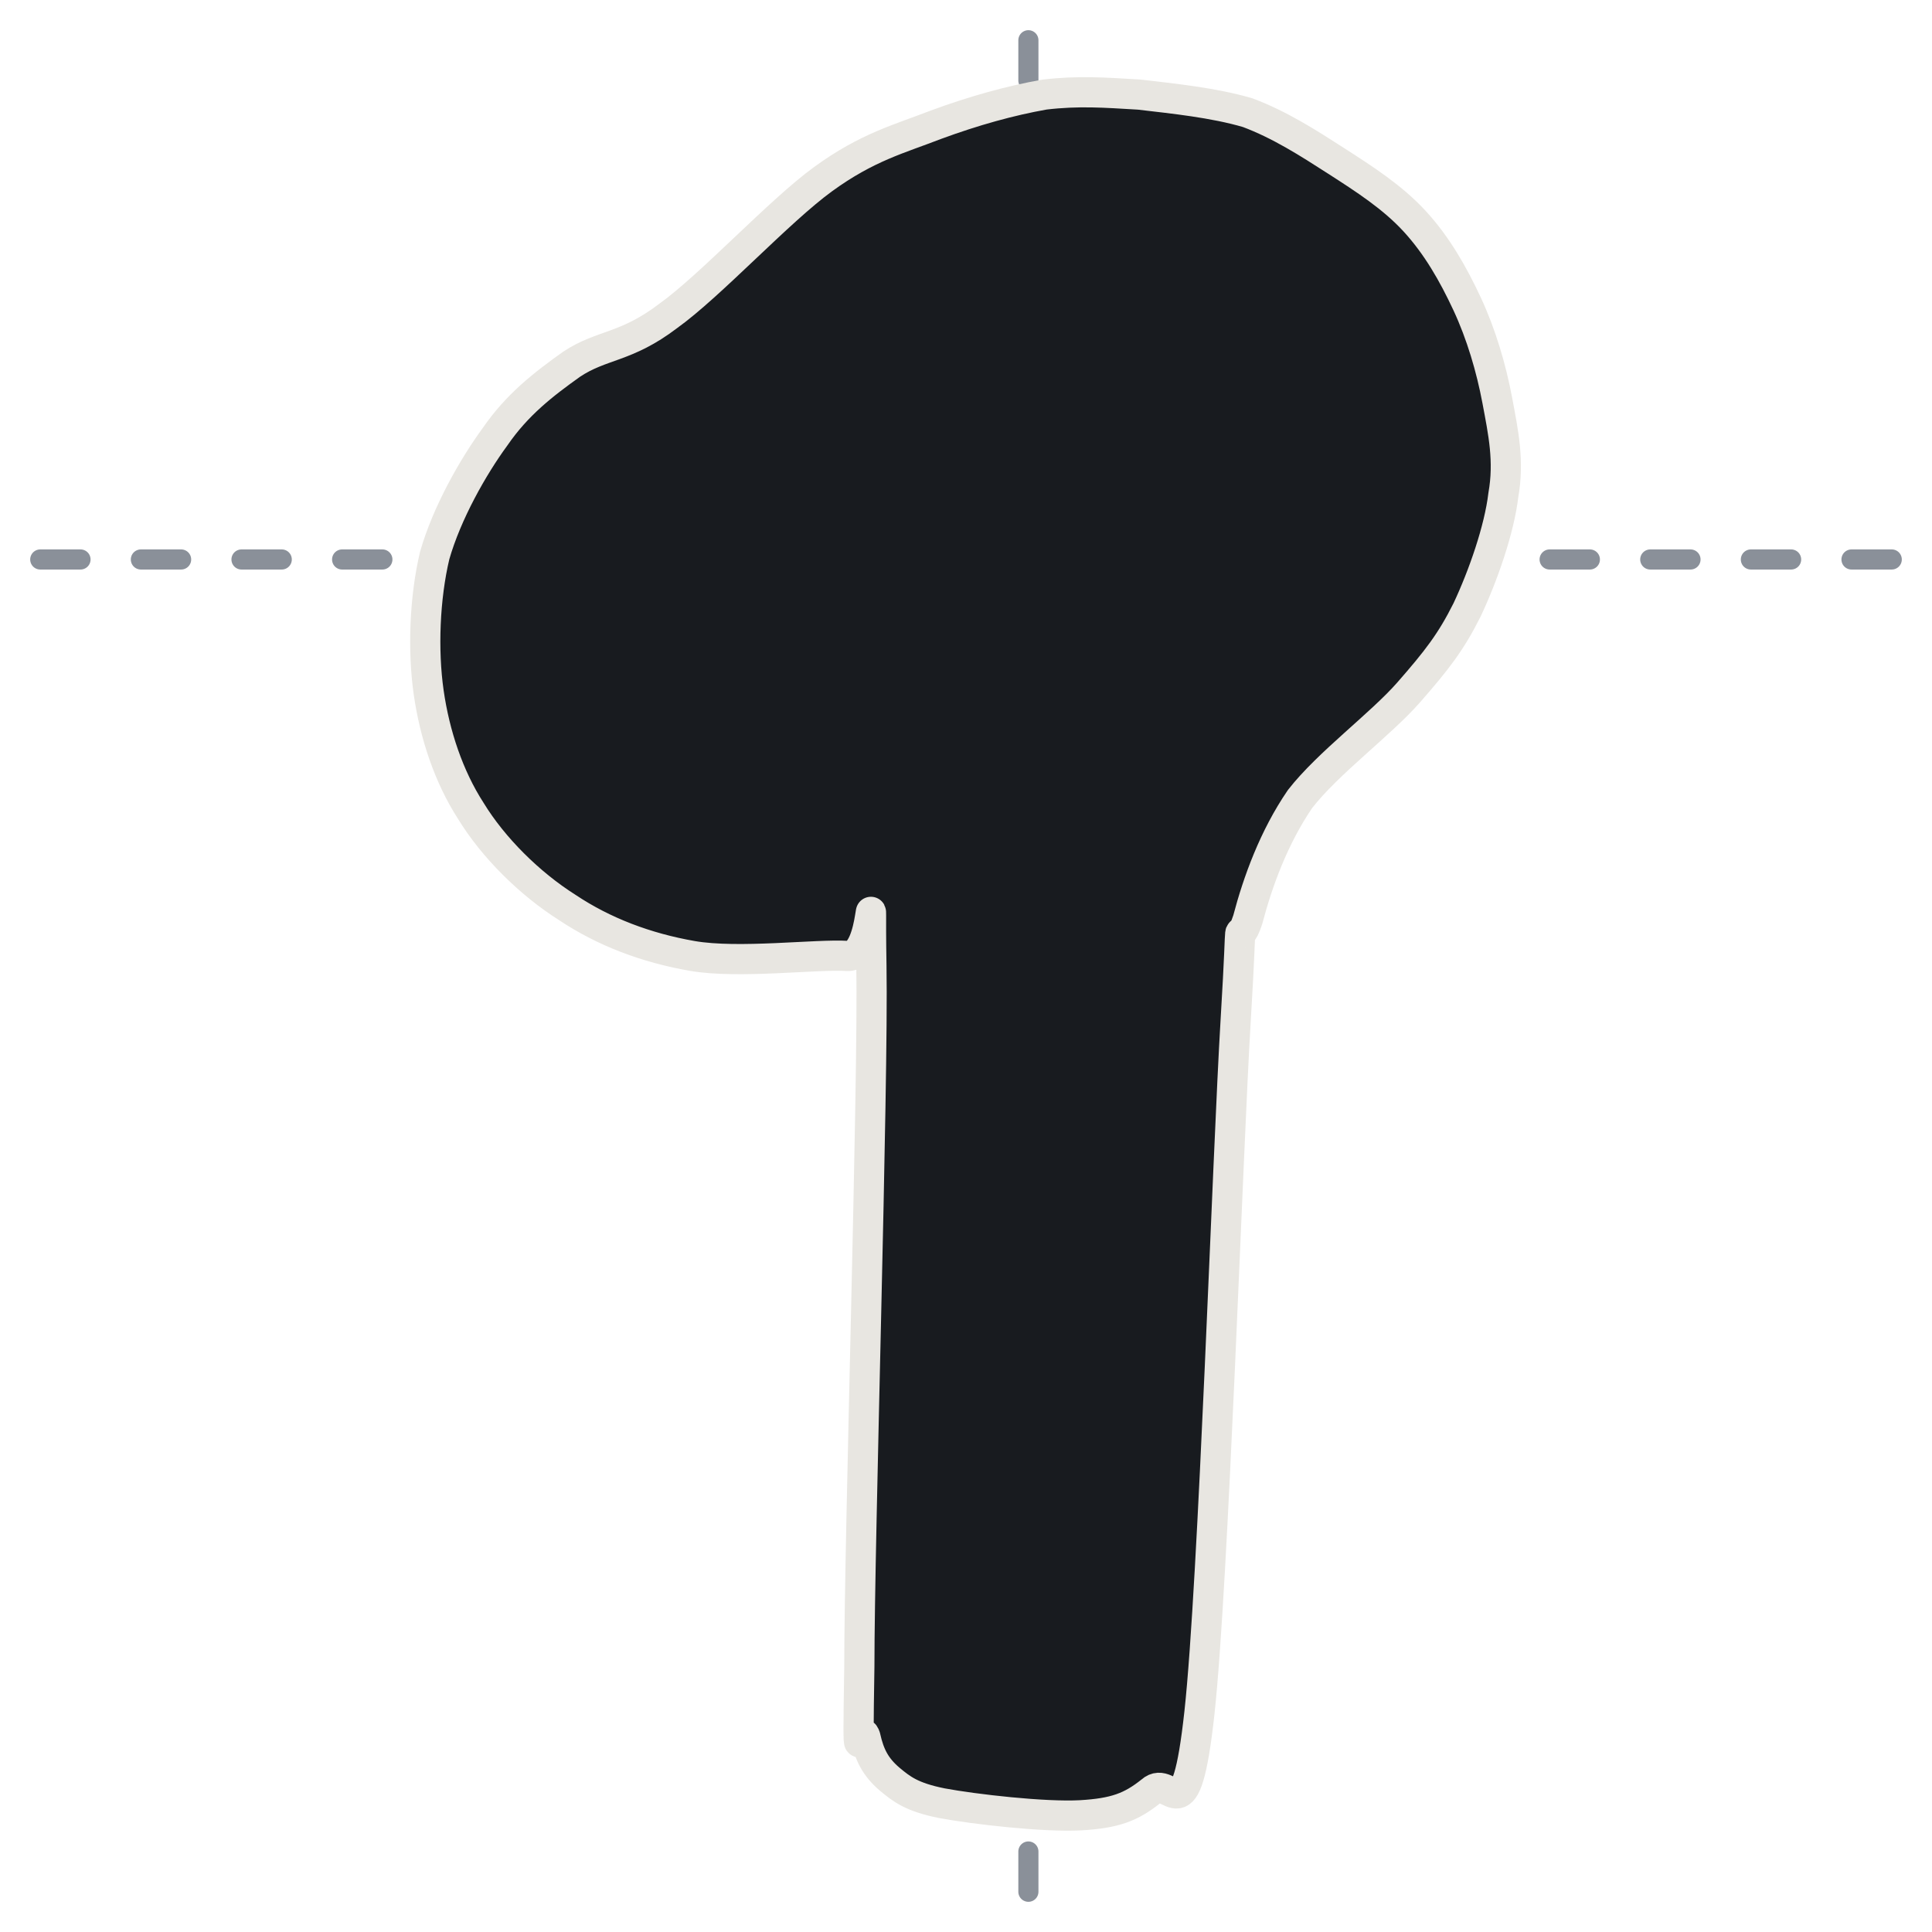
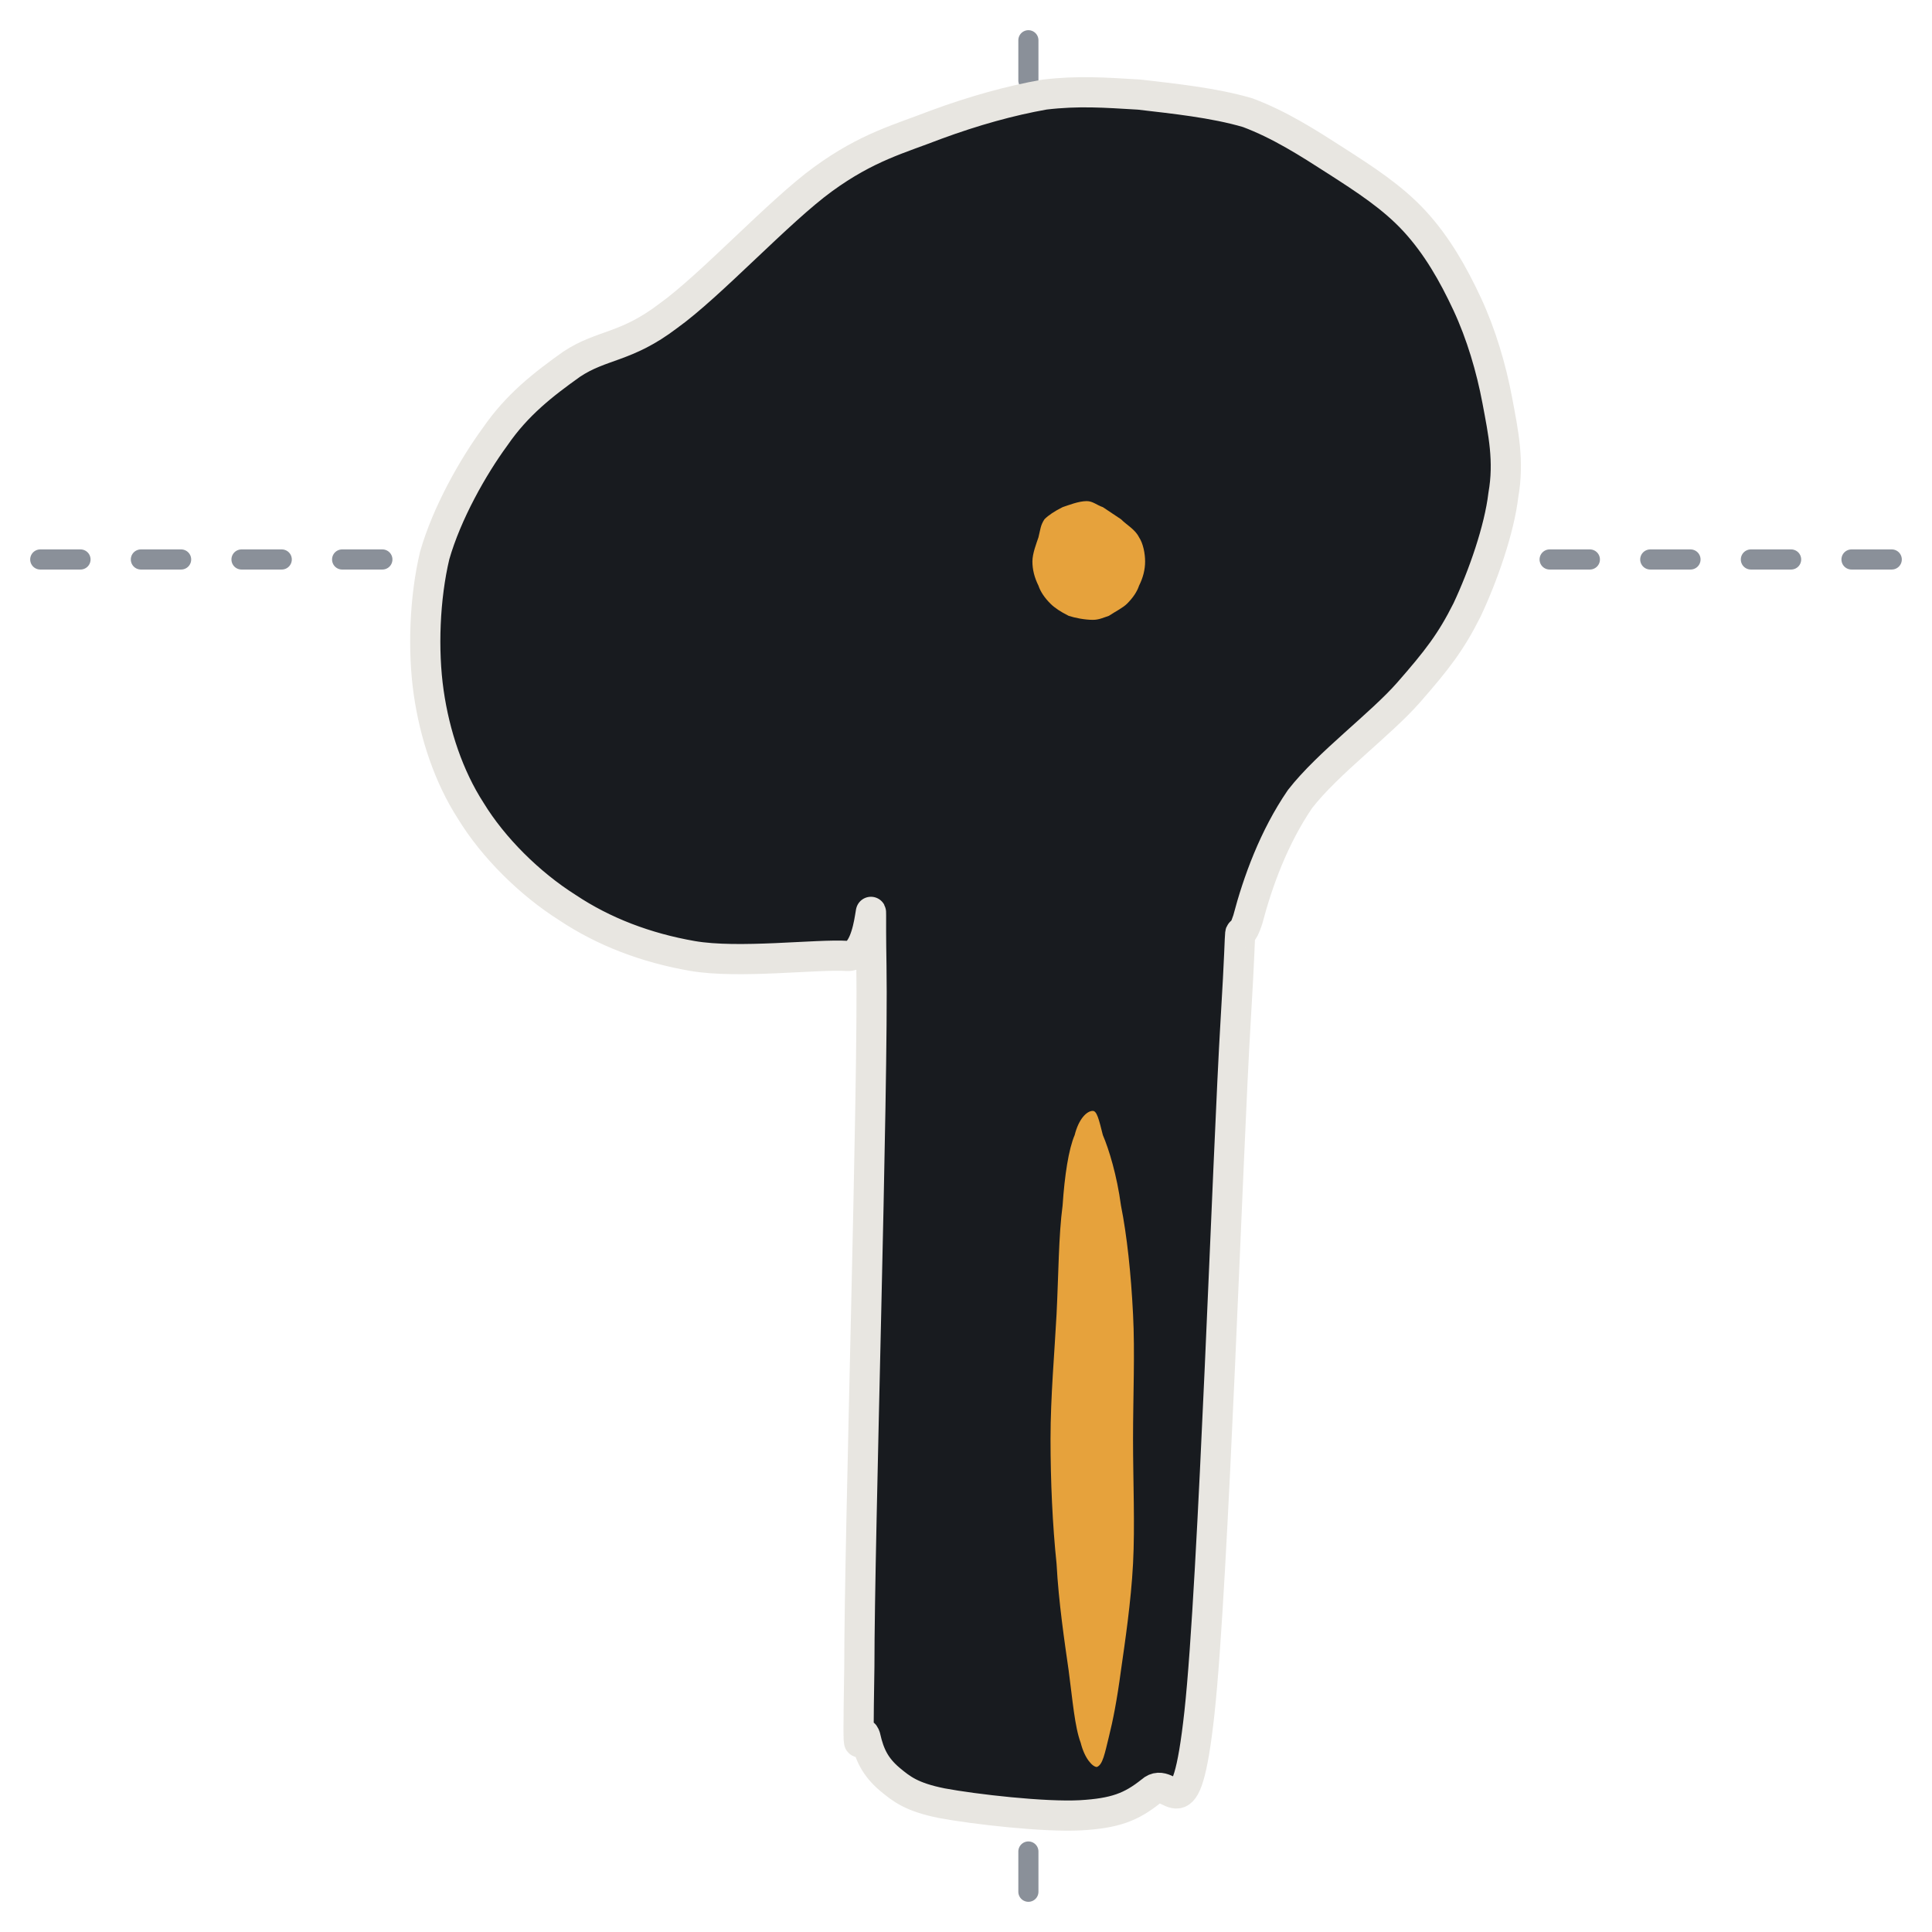
<svg xmlns="http://www.w3.org/2000/svg" viewBox="0 0 96 96" width="96" height="96" role="img" aria-label="Soundcore Life P3i left earbud">
  <path d="M51.1 2.0L51.1 4.0M51.1 7.0L51.1 9.0M51.1 12.0L51.1 14.0M51.1 17.0L51.1 19.0M51.1 22.0L51.1 24.0M51.1 27.0L51.1 29.0M51.1 32.0L51.1 34.0M51.1 37.0L51.1 39.0M51.1 42.0L51.1 44.0M51.1 47.0L51.1 49.0M51.1 52.0L51.1 54.0M51.1 57.0L51.1 59.0M51.1 62.0L51.1 64.0M51.1 67.0L51.1 69.0M51.1 72.0L51.1 74.0M51.1 77.0L51.1 79.0M51.1 82.0L51.1 84.0M51.1 87.0L51.1 89.0M51.1 92.0L51.1 94.0M2.0 27.8L4.0 27.8M7.0 27.8L9.0 27.8M12.0 27.8L14.0 27.8M17.0 27.8L19.0 27.8M22.0 27.8L24.0 27.8M27.0 27.8L29.0 27.8M32.0 27.8L34.0 27.8M37.0 27.8L39.0 27.8M42.0 27.8L44.0 27.8M47.0 27.8L49.0 27.8M52.0 27.8L54.0 27.8M57.0 27.8L59.0 27.8M62.0 27.8L64.0 27.8M67.0 27.8L69.0 27.8M72.0 27.8L74.0 27.8M77.0 27.8L79.0 27.8M82.0 27.8L84.0 27.8M87.0 27.8L89.0 27.8M92.0 27.8L94.0 27.8" fill="none" stroke="#8A9099" stroke-width="1.0" stroke-linecap="round" stroke-linejoin="round" />
  <path d="M40.9 8.9C43.1 7.3 44.7 6.9 46.5 6.2C48.4 5.5 50.2 5.0 51.9 4.7C53.6 4.5 54.9 4.6 56.6 4.7C58.3 4.9 60.3 5.1 62.0 5.6C63.6 6.2 65.0 7.1 66.4 8.0C67.8 8.9 69.2 9.8 70.3 11.0C71.4 12.2 72.2 13.6 72.9 15.1C73.6 16.6 74.1 18.3 74.4 19.9C74.7 21.5 75.0 22.9 74.7 24.6C74.5 26.3 73.7 28.6 72.9 30.3C72.1 31.9 71.4 32.8 70.0 34.4C68.6 36.0 66.0 37.9 64.6 39.7C63.3 41.6 62.5 43.8 62.0 45.7C61.4 47.5 61.8 44.1 61.4 50.7C61.0 57.3 60.3 78.7 59.6 85.1C58.9 91.5 58.2 88.1 57.2 89.0C56.2 89.8 55.4 90.1 53.7 90.2C51.9 90.3 48.4 89.9 46.8 89.6C45.3 89.3 44.8 88.9 44.2 88.4C43.5 87.8 43.2 87.2 43.0 86.3C42.7 85.4 42.6 89.1 42.7 82.8C42.7 76.4 43.4 53.9 43.3 48.0C43.2 42.2 43.6 47.6 42.1 47.5C40.6 47.4 36.7 47.9 34.4 47.5C32.1 47.1 30.0 46.3 28.2 45.1C26.3 43.9 24.5 42.1 23.4 40.3C22.3 38.6 21.6 36.5 21.3 34.4C21.0 32.3 21.1 29.7 21.6 27.6C22.2 25.5 23.5 23.2 24.6 21.7C25.7 20.1 27.0 19.1 28.4 18.1C29.9 17.1 31.1 17.3 33.2 15.7C35.3 14.2 38.7 10.5 40.9 8.9Z" fill="#181B1F" stroke="#E8E6E1" stroke-width="1.5" stroke-linecap="round" stroke-linejoin="round" />
+   <path d="M56.6 26.7C56.8 27.0 56.9 27.5 56.9 27.9C56.9 28.3 56.8 28.7 56.6 29.1C56.5 29.4 56.3 29.7 56.0 30.0C55.8 30.2 55.4 30.4 55.1 30.6C54.8 30.7 54.6 30.8 54.3 30.8C53.9 30.8 53.4 30.7 53.1 30.6C52.7 30.4 52.4 30.2 52.2 30.0C51.9 29.7 51.7 29.4 51.6 29.1C51.4 28.7 51.3 28.3 51.3 27.9C51.3 27.5 51.5 27.0 51.6 26.7C51.7 26.3 51.7 26.1 51.9 25.8C52.1 25.6 52.4 25.4 52.8 25.2C53.1 25.1 53.6 24.9 54.0 24.9C54.3 24.9 54.5 25.1 54.8 25.2C55.1 25.4 55.4 25.6 55.7 25.8C56.0 26.1 56.4 26.3 56.6 26.7Z" fill="#E6A23C" />
+   <path d="M56.3 71.5C56.3 73.6 56.4 75.8 56.3 77.7C56.2 79.6 55.9 81.6 55.7 83.0C55.5 84.5 55.3 85.5 55.1 86.3C54.9 87.1 54.8 87.7 54.5 87.8C54.3 87.8 53.9 87.4 53.7 86.6C53.4 85.8 53.3 84.5 53.1 83.0C52.9 81.6 52.6 79.6 52.5 77.7C52.3 75.8 52.2 73.6 52.2 71.5C52.2 69.4 52.4 67.2 52.5 65.3C52.6 63.3 52.6 61.4 52.8 59.9C52.9 58.4 53.1 57.1 53.4 56.4C53.6 55.6 54.0 55.2 54.3 55.2C54.5 55.2 54.6 55.6 54.8 56.4C55.1 57.1 55.5 58.4 55.7 59.9C56.0 61.4 56.2 63.3 56.3 65.3C56.4 67.2 56.3 69.4 56.3 71.5Z" fill="#E6A23C" />
</svg>
